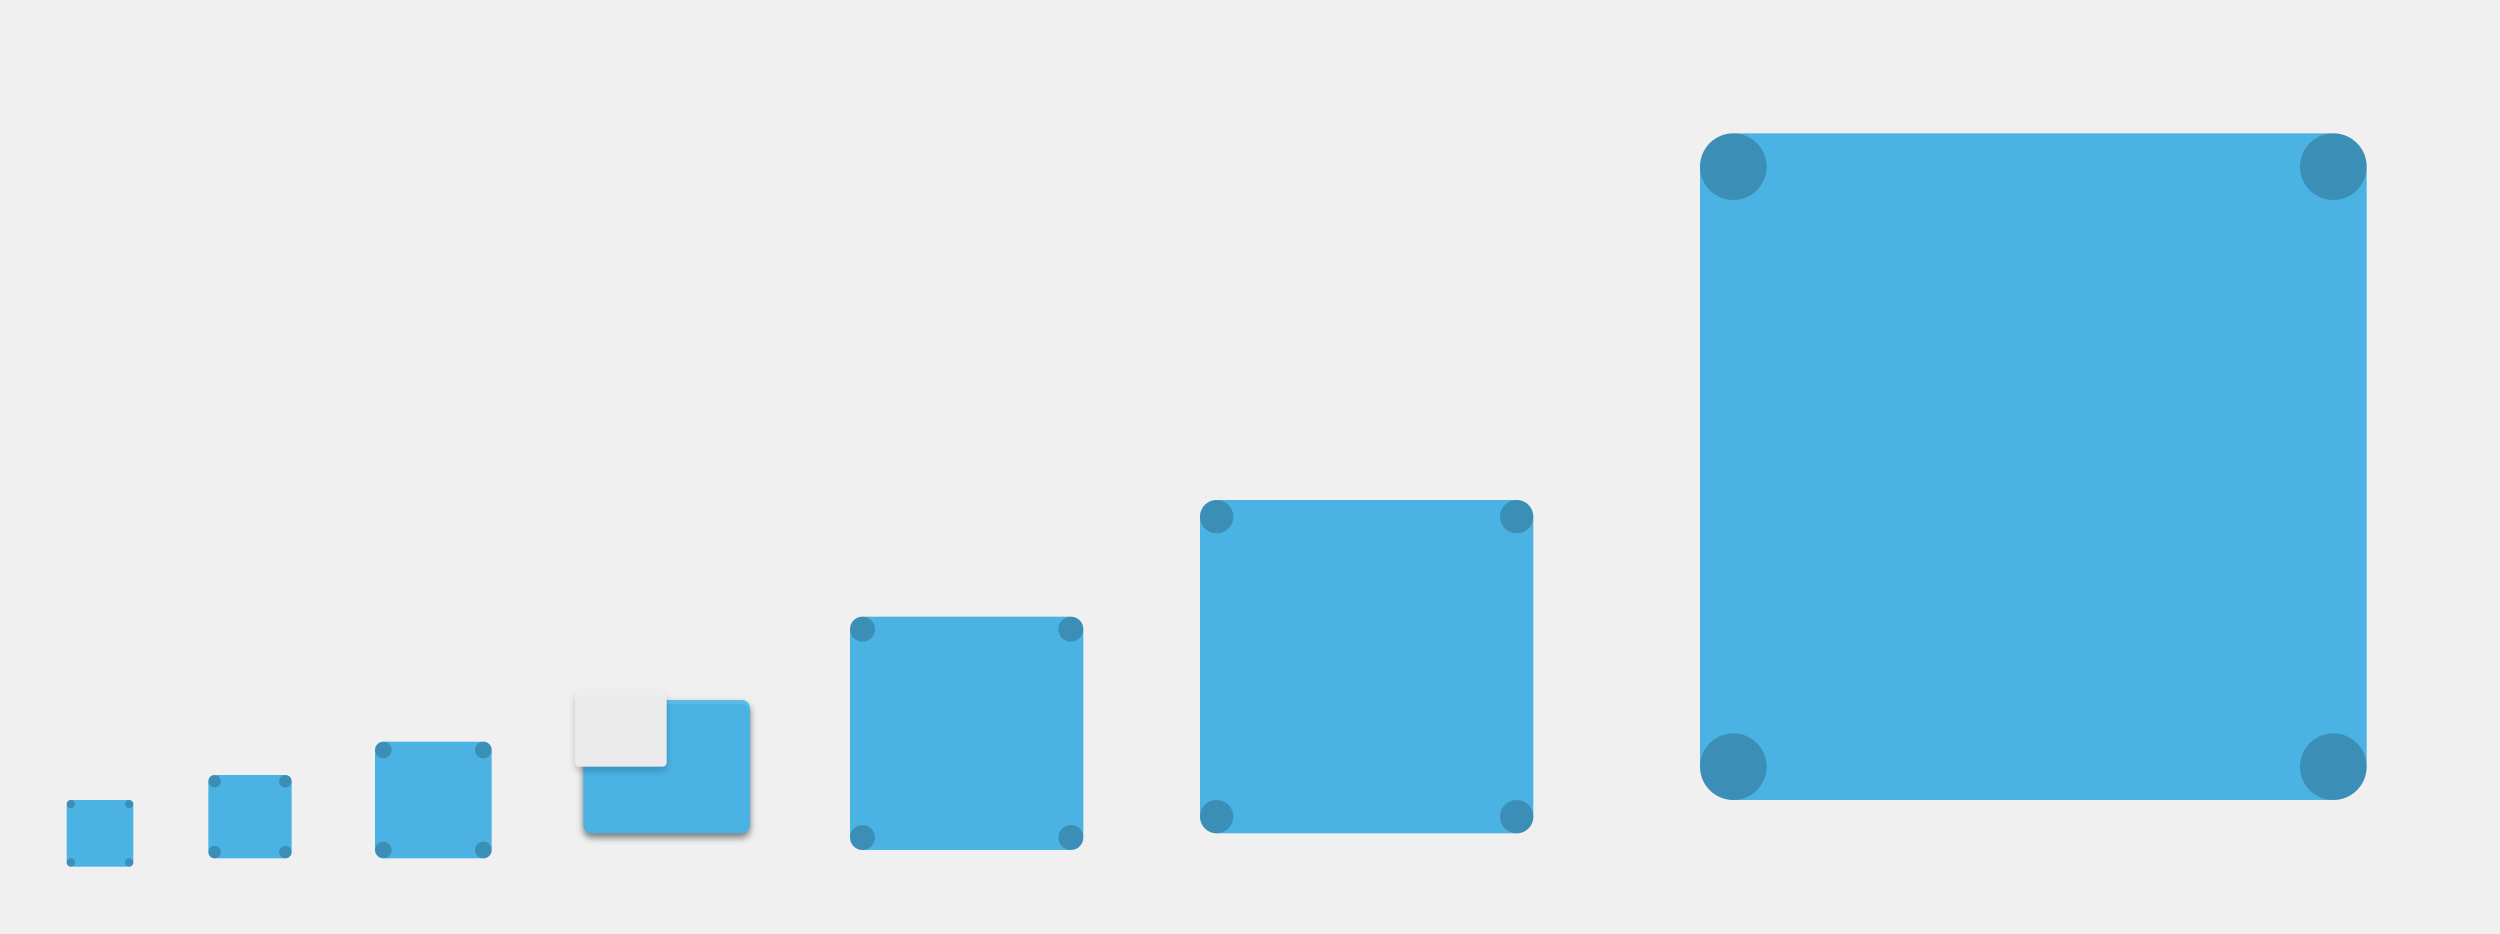
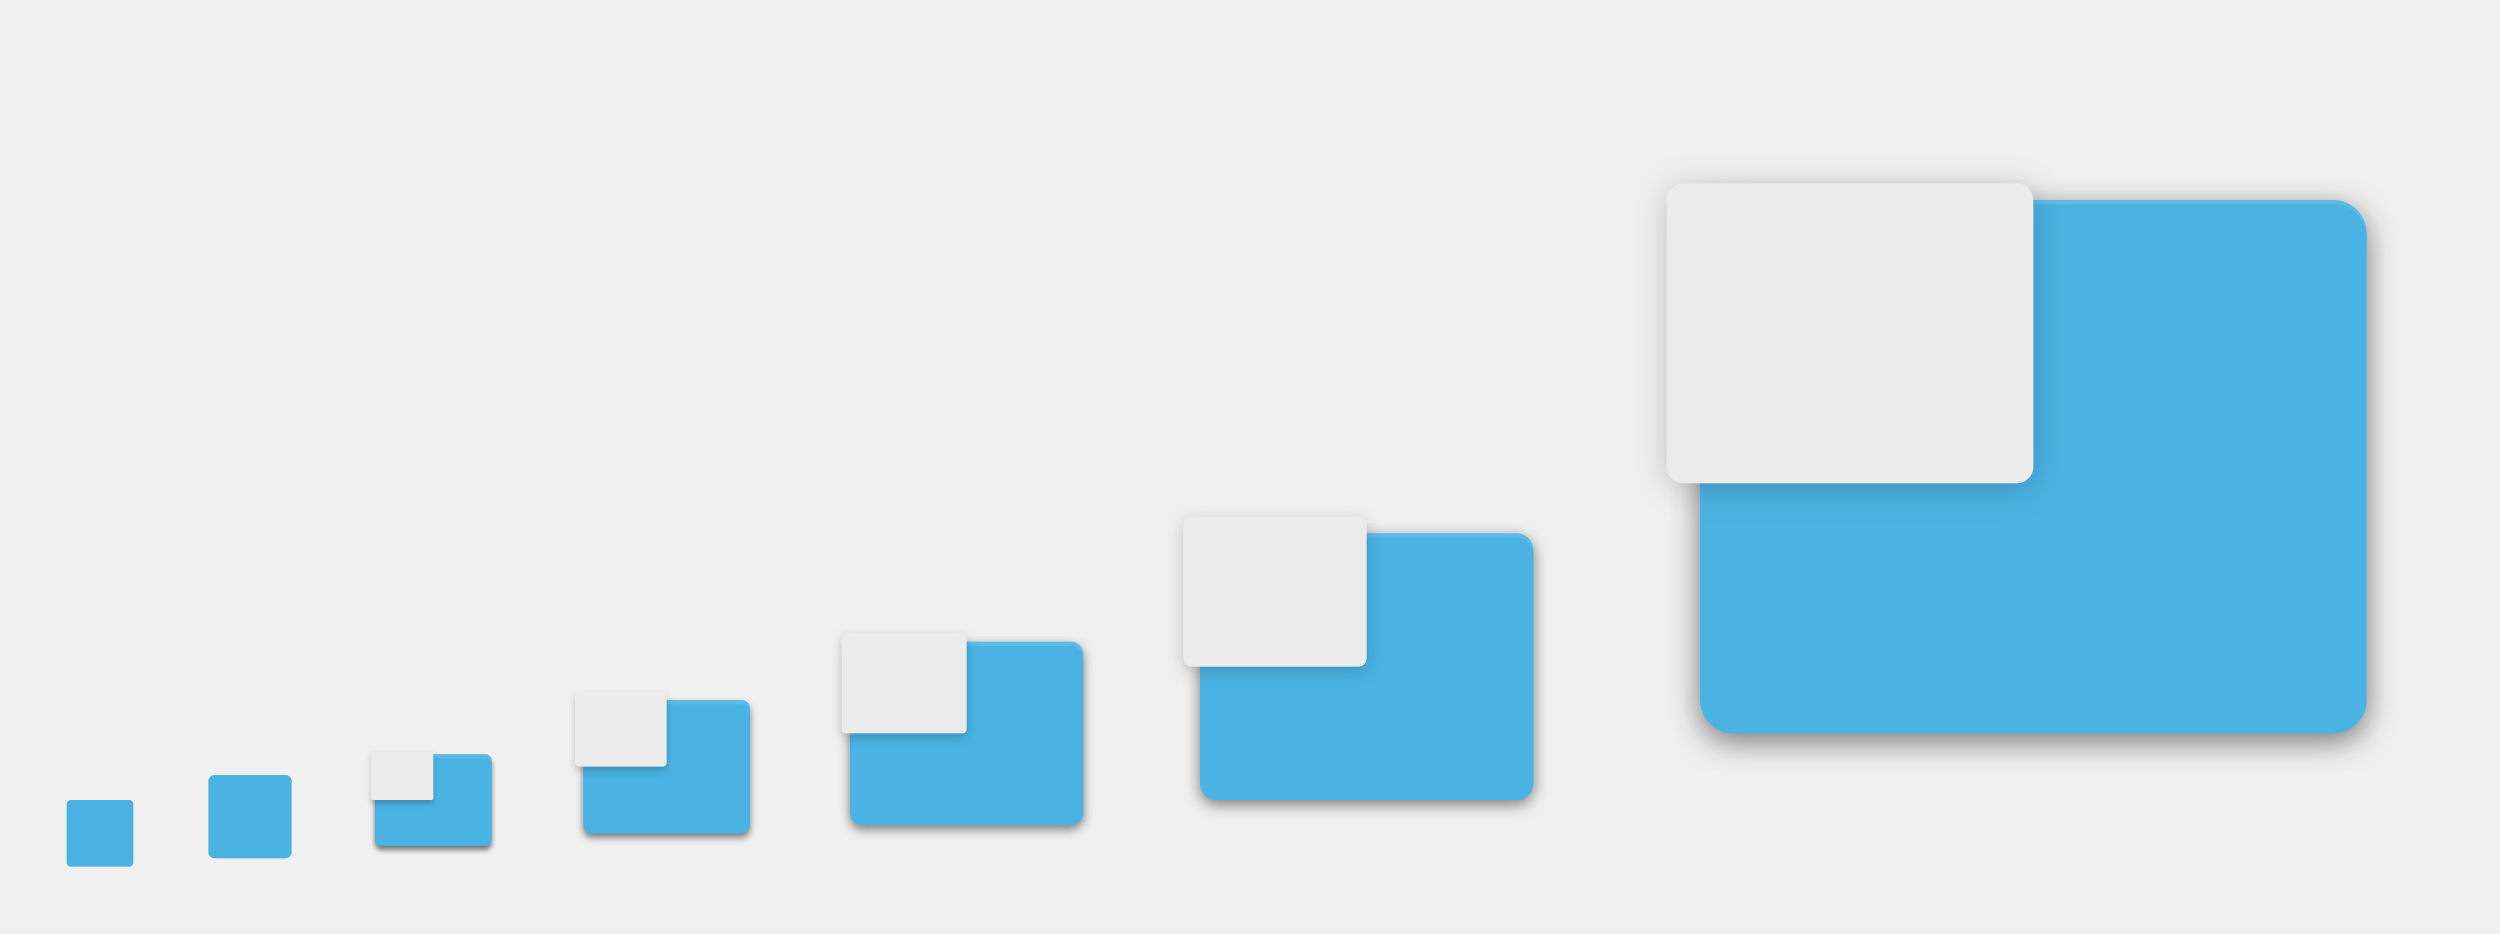
<svg xmlns="http://www.w3.org/2000/svg" width="600" height="224" id="svg11300" version="1.0" style="display:inline;enable-background:new">
  <defs id="defs3">
    <filter style="color-interpolation-filters:sRGB" id="filter4819" x="-0.054" width="1.108" y="-0.068" height="1.135">
      <feGaussianBlur stdDeviation="0.9" id="feGaussianBlur4821" />
    </filter>
    <filter style="color-interpolation-filters:sRGB" id="filter4192" x="-0.109" width="1.217" y="-0.134" height="1.268">
      <feGaussianBlur stdDeviation="0.95" id="feGaussianBlur4194" />
+     </filter>
+     <filter style="color-interpolation-filters:sRGB" id="filter4302" x="-0.054" width="1.108" y="-0.068" height="1.135">
+       <feGaussianBlur stdDeviation="1.8" id="feGaussianBlur4304" />
+     </filter>
+     <filter style="color-interpolation-filters:sRGB" id="filter4308" x="-0.054" width="1.108" y="-0.068" height="1.135">
+       <feGaussianBlur stdDeviation="3.6" id="feGaussianBlur4310" />
+     </filter>
+     <filter style="color-interpolation-filters:sRGB" id="filter4314" x="-0.109" width="1.218" y="-0.133" height="1.267">
+       <feGaussianBlur stdDeviation="4" id="feGaussianBlur4316" />
+     </filter>
+     <filter style="color-interpolation-filters:sRGB" id="filter4320" x="-0.109" width="1.218" y="-0.133" height="1.267">
+       <feGaussianBlur stdDeviation="2" id="feGaussianBlur4322" />
+     </filter>
+     <filter style="color-interpolation-filters:sRGB" id="filter4328" x="-0.109" width="1.218" y="-0.134" height="1.268">
+       <feGaussianBlur stdDeviation="1.45" id="feGaussianBlur4330" />
+     </filter>
+     <filter style="color-interpolation-filters:sRGB" id="filter4359" x="-0.054" width="1.107" y="-0.068" height="1.136">
+       <feGaussianBlur stdDeviation="1.25" id="feGaussianBlur4361" />
+     </filter>
+     <filter style="color-interpolation-filters:sRGB" id="filter4396" x="-0.054" width="1.107" y="-0.068" height="1.136">
+       <feGaussianBlur stdDeviation="0.625" id="feGaussianBlur4398" />
+     </filter>
+     <filter style="color-interpolation-filters:sRGB" id="filter4402" x="-0.108" width="1.216" y="-0.135" height="1.27">
+       <feGaussianBlur stdDeviation="0.675" id="feGaussianBlur4404" />
    </filter>
  </defs>
  <g style="display:inline" id="layer1" transform="translate(0,-76)">
    <g style="display:none" id="layer7">
      <text y="59.745" xml:space="preserve" x="15.007" style="font-style:normal;font-variant:normal;font-weight:normal;font-stretch:normal;font-size:18px;font-family:'DejaVu Sans';-inkscape-font-specification:'DejaVu Sans';display:inline;fill:#000000;fill-opacity:1;stroke:none;enable-background:new" id="context">
        <tspan style="font-style:normal;font-variant:normal;font-weight:normal;font-stretch:normal;font-family:'DejaVu Sans';-inkscape-font-specification:'DejaVu Sans'" y="59.745" x="15.007" id="tspan3933">places</tspan>
      </text>
      <text y="59.745" xml:space="preserve" x="142.488" style="font-style:normal;font-variant:normal;font-weight:bold;font-stretch:normal;font-size:18px;line-height:125%;font-family:'DejaVu Sans';-inkscape-font-specification:'DejaVu Sans Bold';text-align:start;writing-mode:lr-tb;text-anchor:start;display:inline;fill:#000000;fill-opacity:1;stroke:none;enable-background:new" id="icon-name">
        <tspan style="font-style:normal;font-variant:normal;font-weight:bold;font-stretch:normal;font-size:18px;font-family:'DejaVu Sans';-inkscape-font-specification:'DejaVu Sans Bold'" y="59.745" x="142.488" id="tspan3937">workspace-switcher-top-left</tspan>
      </text>
      <rect style="display:inline;overflow:visible;visibility:visible;fill:#e9e9e9;fill-opacity:1;fill-rule:nonzero;stroke:none;stroke-width:2;marker:none;enable-background:accumulate" id="rect16x16" width="16" height="16" x="-32" y="268" transform="scale(-1,1)" />
      <rect style="display:inline;overflow:visible;visibility:visible;fill:#e9e9e9;fill-opacity:1;fill-rule:nonzero;stroke:none;stroke-width:2;marker:none;enable-background:accumulate" id="rect24x24" width="24" height="24" x="-72" y="260" transform="scale(-1,1)" />
      <rect style="display:inline;overflow:visible;visibility:visible;fill:#e9e9e9;fill-opacity:1;fill-rule:nonzero;stroke:none;stroke-width:2;marker:none;enable-background:accumulate" id="rect32x32" width="32" height="32" x="-120" y="252" transform="scale(-1,1)" />
      <rect y="236" x="-184" height="48" width="48" id="rect48x48" style="display:inline;overflow:visible;visibility:visible;fill:#e9e9e9;fill-opacity:1;fill-rule:nonzero;stroke:none;stroke-width:2;marker:none;enable-background:accumulate" transform="scale(-1,1)" />
      <rect style="display:inline;overflow:visible;visibility:visible;fill:#e9e9e9;fill-opacity:1;fill-rule:nonzero;stroke:none;stroke-width:2;marker:none;enable-background:accumulate" id="rect256x256" width="192" height="192" x="-584" y="92" transform="scale(-1,1)" />
      <rect y="188" x="-376" height="96" width="96" id="rect3949" style="display:inline;overflow:visible;visibility:visible;fill:#e9e9e9;fill-opacity:1;fill-rule:nonzero;stroke:none;stroke-width:2;marker:none;enable-background:accumulate" transform="scale(-1,1)" />
      <rect style="display:inline;overflow:visible;visibility:visible;fill:#e9e9e9;fill-opacity:1;fill-rule:nonzero;stroke:none;stroke-width:2;marker:none;enable-background:accumulate" id="rect3951" width="64" height="64" x="-264" y="220" transform="scale(-1,1)" />
    </g>
    <g id="layer6" style="display:inline">
+       <rect ry="1.5" rx="1.5" y="-118" x="-280" height="28" width="22" id="rect4378" style="fill:#000000;fill-opacity:1;stroke:none;opacity:0.5;filter:url(#filter4396)" transform="matrix(0,-1,-1,0,0,0)" />
+       <rect transform="matrix(0,-1,-1,0,0,0)" style="opacity:0.5;fill:#000000;fill-opacity:1;stroke:none;filter:url(#filter4359)" id="rect4332" width="44" height="56" x="-275" y="-260" rx="3" ry="3" />
+       <rect transform="matrix(0,-1,-1,0,0,1)" style="opacity:0.5;fill:#000000;fill-opacity:1;stroke:none;filter:url(#filter4308)" id="rect4306" width="128" height="160" x="-253" y="-568" rx="8" ry="8" />
+       <rect ry="4" rx="4" y="-368" x="-269" height="80" width="64" id="rect4300" style="fill:#000000;fill-opacity:1;stroke:none;opacity:0.5;filter:url(#filter4302)" transform="matrix(0,-1,-1,0,0,0)" />
+       <rect transform="matrix(0,-1,-1,0,0,0)" style="fill:#4ab3e4;fill-opacity:1;stroke:none" id="rect4288" width="64" height="80" x="-268" y="-368" rx="4" ry="4" />
+       <path style="fill:#ffffff;fill-opacity:1;stroke:none;opacity:0.1" d="M 292 128 C 289.784 128 288 129.784 288 132 L 288 133 C 288 130.784 289.784 129 292 129 L 364 129 C 366.216 129 368 130.784 368 133 L 368 132 C 368 129.784 366.216 128 364 128 L 292 128 z " transform="translate(0,76)" id="rect4290" />
+       <rect ry="8" rx="8" y="-568" x="-252" height="160" width="128" id="rect4189" style="fill:#4ab3e4;fill-opacity:1;stroke:none" transform="matrix(0,-1,-1,0,0,0)" />
+       <path style="fill:#ffffff;fill-opacity:1;stroke:none;opacity:0.1" d="M 416 48 C 411.568 48 408 51.568 408 56 L 408 57 C 408 52.568 411.568 49 416 49 L 560 49 C 564.432 49 568 52.568 568 57 L 568 56 C 568 51.568 564.432 48 560 48 L 416 48 z " transform="translate(0,76)" id="rect4292" />
      <rect ry="2" rx="2" y="-180" x="-277" height="40" width="32" id="rect4817" style="fill:#000000;fill-opacity:1;stroke:none;opacity:0.5;filter:url(#filter4819)" transform="matrix(0,-1,-1,0,0,0)" />
-       <rect ry="8" rx="8" y="-568" x="-268" height="160" width="160" id="rect4189" style="fill:#4ab3e4;fill-opacity:1;stroke:none" transform="matrix(0,-1,-1,0,0,0)" />
-       <circle id="path4191" style="opacity:0.2;fill:#000000;fill-opacity:1;stroke:none" cx="560" cy="116" r="8" />
-       <circle style="opacity:0.2;fill:#000000;fill-opacity:1;stroke:none" id="path4193" cx="416" cy="260" r="8" />
-       <circle transform="scale(1,-1)" style="opacity:0.2;fill:#000000;fill-opacity:1;stroke:none" id="path4195" cx="560" cy="-260" r="8" />
-       <circle id="path4197" style="opacity:0.2;fill:#000000;fill-opacity:1;stroke:none" transform="scale(1,-1)" cx="416" cy="-116" r="8" />
-       <rect transform="matrix(0,-1,-1,0,0,0)" style="fill:#4ab3e4;fill-opacity:1;stroke:none" id="rect4217" width="80" height="80" x="-276" y="-368" rx="4" ry="4" />
-       <circle style="opacity:0.2;fill:#000000;fill-opacity:1;stroke:none" id="path4219" cx="364" cy="200" r="4" />
-       <circle id="path4221" style="opacity:0.2;fill:#000000;fill-opacity:1;stroke:none" cx="292" cy="272" r="4" />
-       <circle id="path4223" style="opacity:0.2;fill:#000000;fill-opacity:1;stroke:none" transform="scale(1,-1)" cx="364" cy="-272" r="4" />
-       <circle transform="scale(1,-1)" style="opacity:0.2;fill:#000000;fill-opacity:1;stroke:none" id="path4225" cx="292" cy="-200" r="4" />
-       <rect ry="3" rx="3" y="-260" x="-280" height="56" width="56" id="rect4229" style="fill:#4ab3e4;fill-opacity:1;stroke:none" transform="matrix(0,-1,-1,0,0,0)" />
-       <circle r="3" cy="227" cx="257" id="path4231" style="opacity:0.2;fill:#000000;fill-opacity:1;stroke:none" />
-       <circle r="3" cy="227" cx="207" style="opacity:0.2;fill:#000000;fill-opacity:1;stroke:none" id="path4233" />
-       <circle r="3" cy="277" cx="207" id="path4235" style="opacity:0.2;fill:#000000;fill-opacity:1;stroke:none" />
-       <circle r="3" cy="277" cx="257" style="opacity:0.2;fill:#000000;fill-opacity:1;stroke:none" id="path4237" />
+       <rect ry="3" rx="3" y="-260" x="-274" height="56" width="44" id="rect4229" style="fill:#4ab3e4;fill-opacity:1;stroke:none" transform="matrix(0,-1,-1,0,0,0)" />
+       <path style="fill:#ffffff;fill-opacity:1;stroke:none;opacity:0.1" d="M 207 154 C 205.338 154 204 155.338 204 157 L 204 158 C 204 156.338 205.338 155 207 155 L 257 155 C 258.662 155 260 156.338 260 158 L 260 157 C 260 155.338 258.662 154 257 154 L 207 154 z " transform="translate(0,76)" id="rect4350" />
      <rect ry="1.5" rx="1.5" y="-70" x="-282" height="20" width="20" id="rect4243" style="fill:#4ab3e4;fill-opacity:1;stroke:none" transform="matrix(0,-1,-1,0,0,0)" />
-       <rect transform="matrix(0,-1,-1,0,0,0)" style="fill:#4ab3e4;fill-opacity:1;stroke:none" id="rect4255" width="28" height="28" x="-282" y="-118" rx="2" ry="2" />
-       <circle r="2" cy="280" cx="92" style="opacity:0.2;fill:#000000;fill-opacity:1;stroke:none" id="path4261" />
      <rect transform="matrix(0,-1,-1,0,0,0)" style="display:inline;fill:#4ab3e4;fill-opacity:1;stroke:none;enable-background:new" id="rect4265" width="16" height="16" x="-284" y="-32" rx="1" ry="1" />
-       <circle id="circle8371" style="opacity:0.2;fill:#000000;fill-opacity:1;stroke:none" cx="31" cy="269" r="1" />
-       <circle r="1" cy="283" cx="31" style="opacity:0.2;fill:#000000;fill-opacity:1;stroke:none" id="circle8373" />
-       <circle id="circle8375" style="opacity:0.2;fill:#000000;fill-opacity:1;stroke:none" cx="17" cy="283" r="1" />
-       <circle r="1" cy="269" cx="17" style="opacity:0.2;fill:#000000;fill-opacity:1;stroke:none" id="circle8377" />
-       <circle r="1.5" cy="280.5" cx="51.5" style="opacity:0.2;fill:#000000;fill-opacity:1;stroke:none" id="circle4373" />
-       <circle id="circle4185" style="opacity:0.2;fill:#000000;fill-opacity:1;stroke:none" cx="92" cy="256" r="2" />
-       <circle r="2" cy="256" cx="116" style="opacity:0.2;fill:#000000;fill-opacity:1;stroke:none" id="circle4187" />
-       <circle id="circle4189" style="opacity:0.2;fill:#000000;fill-opacity:1;stroke:none" cx="116" cy="280" r="2" />
-       <circle id="circle4191" style="opacity:0.2;fill:#000000;fill-opacity:1;stroke:none" cx="51.5" cy="263.5" r="1.5" />
-       <circle r="1.5" cy="263.5" cx="68.5" style="opacity:0.2;fill:#000000;fill-opacity:1;stroke:none" id="circle4193" />
-       <circle id="circle4195" style="opacity:0.2;fill:#000000;fill-opacity:1;stroke:none" cx="68.5" cy="280.5" r="1.5" />
      <path style="fill:#4ab3e4;fill-opacity:1;stroke:none" d="M 142 168 C 142 168 140 168 140 170 L 140 184 L 140 198 C 140 199.108 140.892 200 142 200 L 178 200 C 179.108 200 180 199.108 180 198 L 180 170 C 180 168.892 179.108 168 178 168 L 160 168 L 142 168 z " transform="translate(0,76)" id="rect4801" />
      <path style="fill:#ffffff;fill-opacity:1;stroke:none;opacity:0.1" d="M 142 168 C 140.892 168 140 168.892 140 170 L 140 171 C 140 169.892 140.892 169 142 169 L 178 169 C 179.108 169 180 169.892 180 171 L 180 170 C 180 168.892 179.108 168 178 168 L 142 168 z " transform="translate(0,76)" id="rect4823" />
      <rect ry="1" rx="1" y="243" x="138" height="18" width="22" id="rect4190" style="opacity:0.2;fill:#000000;fill-opacity:1;stroke:none;stroke-width:6;stroke-linejoin:round;stroke-miterlimit:4;stroke-dasharray:none;stroke-opacity:1;filter:url(#filter4192)" />
      <rect style="opacity:1;fill:#ebebeb;fill-opacity:1;stroke:none;stroke-width:6;stroke-linejoin:round;stroke-miterlimit:4;stroke-dasharray:none;stroke-opacity:1" id="rect4188" width="22" height="18" x="138" y="242" rx="1" ry="1" />
      <path style="opacity:0.1;fill:#ffffff;fill-opacity:1;stroke:none;stroke-width:6;stroke-linejoin:round;stroke-miterlimit:4;stroke-dasharray:none;stroke-opacity:1" d="M 139 166 C 138.446 166 138 166.446 138 167 L 138 168 C 138 167.446 138.446 167 139 167 L 159 167 C 159.554 167 160 167.446 160 168 L 160 167 C 160 166.446 159.554 166 159 166 L 139 166 z " transform="translate(0,76)" id="rect4196" />
+       <rect style="opacity:0.2;fill:#000000;fill-opacity:1;stroke:none;stroke-width:6;stroke-linejoin:round;stroke-miterlimit:4;stroke-dasharray:none;stroke-opacity:1;filter:url(#filter4320)" id="rect4318" width="44" height="36" x="284" y="201" rx="2" ry="2" />
+       <rect ry="2" rx="2" y="200" x="284" height="36" width="44" id="rect4272" style="opacity:1;fill:#ebebeb;fill-opacity:1;stroke:none;stroke-width:6;stroke-linejoin:round;stroke-miterlimit:4;stroke-dasharray:none;stroke-opacity:1" />
+       <rect ry="4" rx="4" y="121" x="400" height="72" width="88" id="rect4312" style="opacity:0.2;fill:#000000;fill-opacity:1;stroke:none;stroke-width:6;stroke-linejoin:round;stroke-miterlimit:4;stroke-dasharray:none;stroke-opacity:1;filter:url(#filter4314)" />
+       <rect style="opacity:1;fill:#ebebeb;fill-opacity:1;stroke:none;stroke-width:6;stroke-linejoin:round;stroke-miterlimit:4;stroke-dasharray:none;stroke-opacity:1" id="rect4282" width="88" height="72" x="400" y="120" rx="4" ry="4" />
+       <rect ry="1" rx="1" y="-232" x="-253" height="30" width="24" id="rect4326" style="opacity:0.2;fill:#000000;fill-opacity:1;stroke:none;filter:url(#filter4328)" transform="matrix(0,-1,-1,0,0,0)" />
+       <rect transform="matrix(0,-1,-1,0,0,0)" style="fill:#ebebeb;fill-opacity:1;stroke:none" id="rect4324" width="24" height="30" x="-252" y="-232" rx="1" ry="1" />
+       <rect transform="matrix(0,-1,-1,0,0,0)" style="fill:#4ab3e4;fill-opacity:1;stroke:none" id="rect4363" width="22" height="28" x="-279" y="-118" rx="1.5" ry="1.5" />
+       <path style="fill:#ffffff;fill-opacity:1;stroke:none;opacity:0.1" d="M 91.5 181 C 90.669 181 90 181.669 90 182.5 L 90 183.5 C 90 182.669 90.669 182 91.5 182 L 116.5 182 C 117.331 182 118 182.669 118 183.5 L 118 182.5 C 118 181.669 117.331 181 116.5 181 L 91.5 181 z " transform="translate(0,76)" id="rect4373" />
+       <rect transform="matrix(0,-1,-1,0,0,0)" style="fill:#000000;fill-opacity:1;stroke:none;opacity:0.2;filter:url(#filter4402)" id="rect4400" width="12" height="15" x="-269" y="-104" rx="0.5" ry="0.5" />
+       <rect ry="0.5" rx="0.5" y="-104" x="-268" height="15" width="12" id="rect4365" style="fill:#ebebeb;fill-opacity:1;stroke:none" transform="matrix(0,-1,-1,0,0,0)" />
    </g>
  </g>
</svg>
